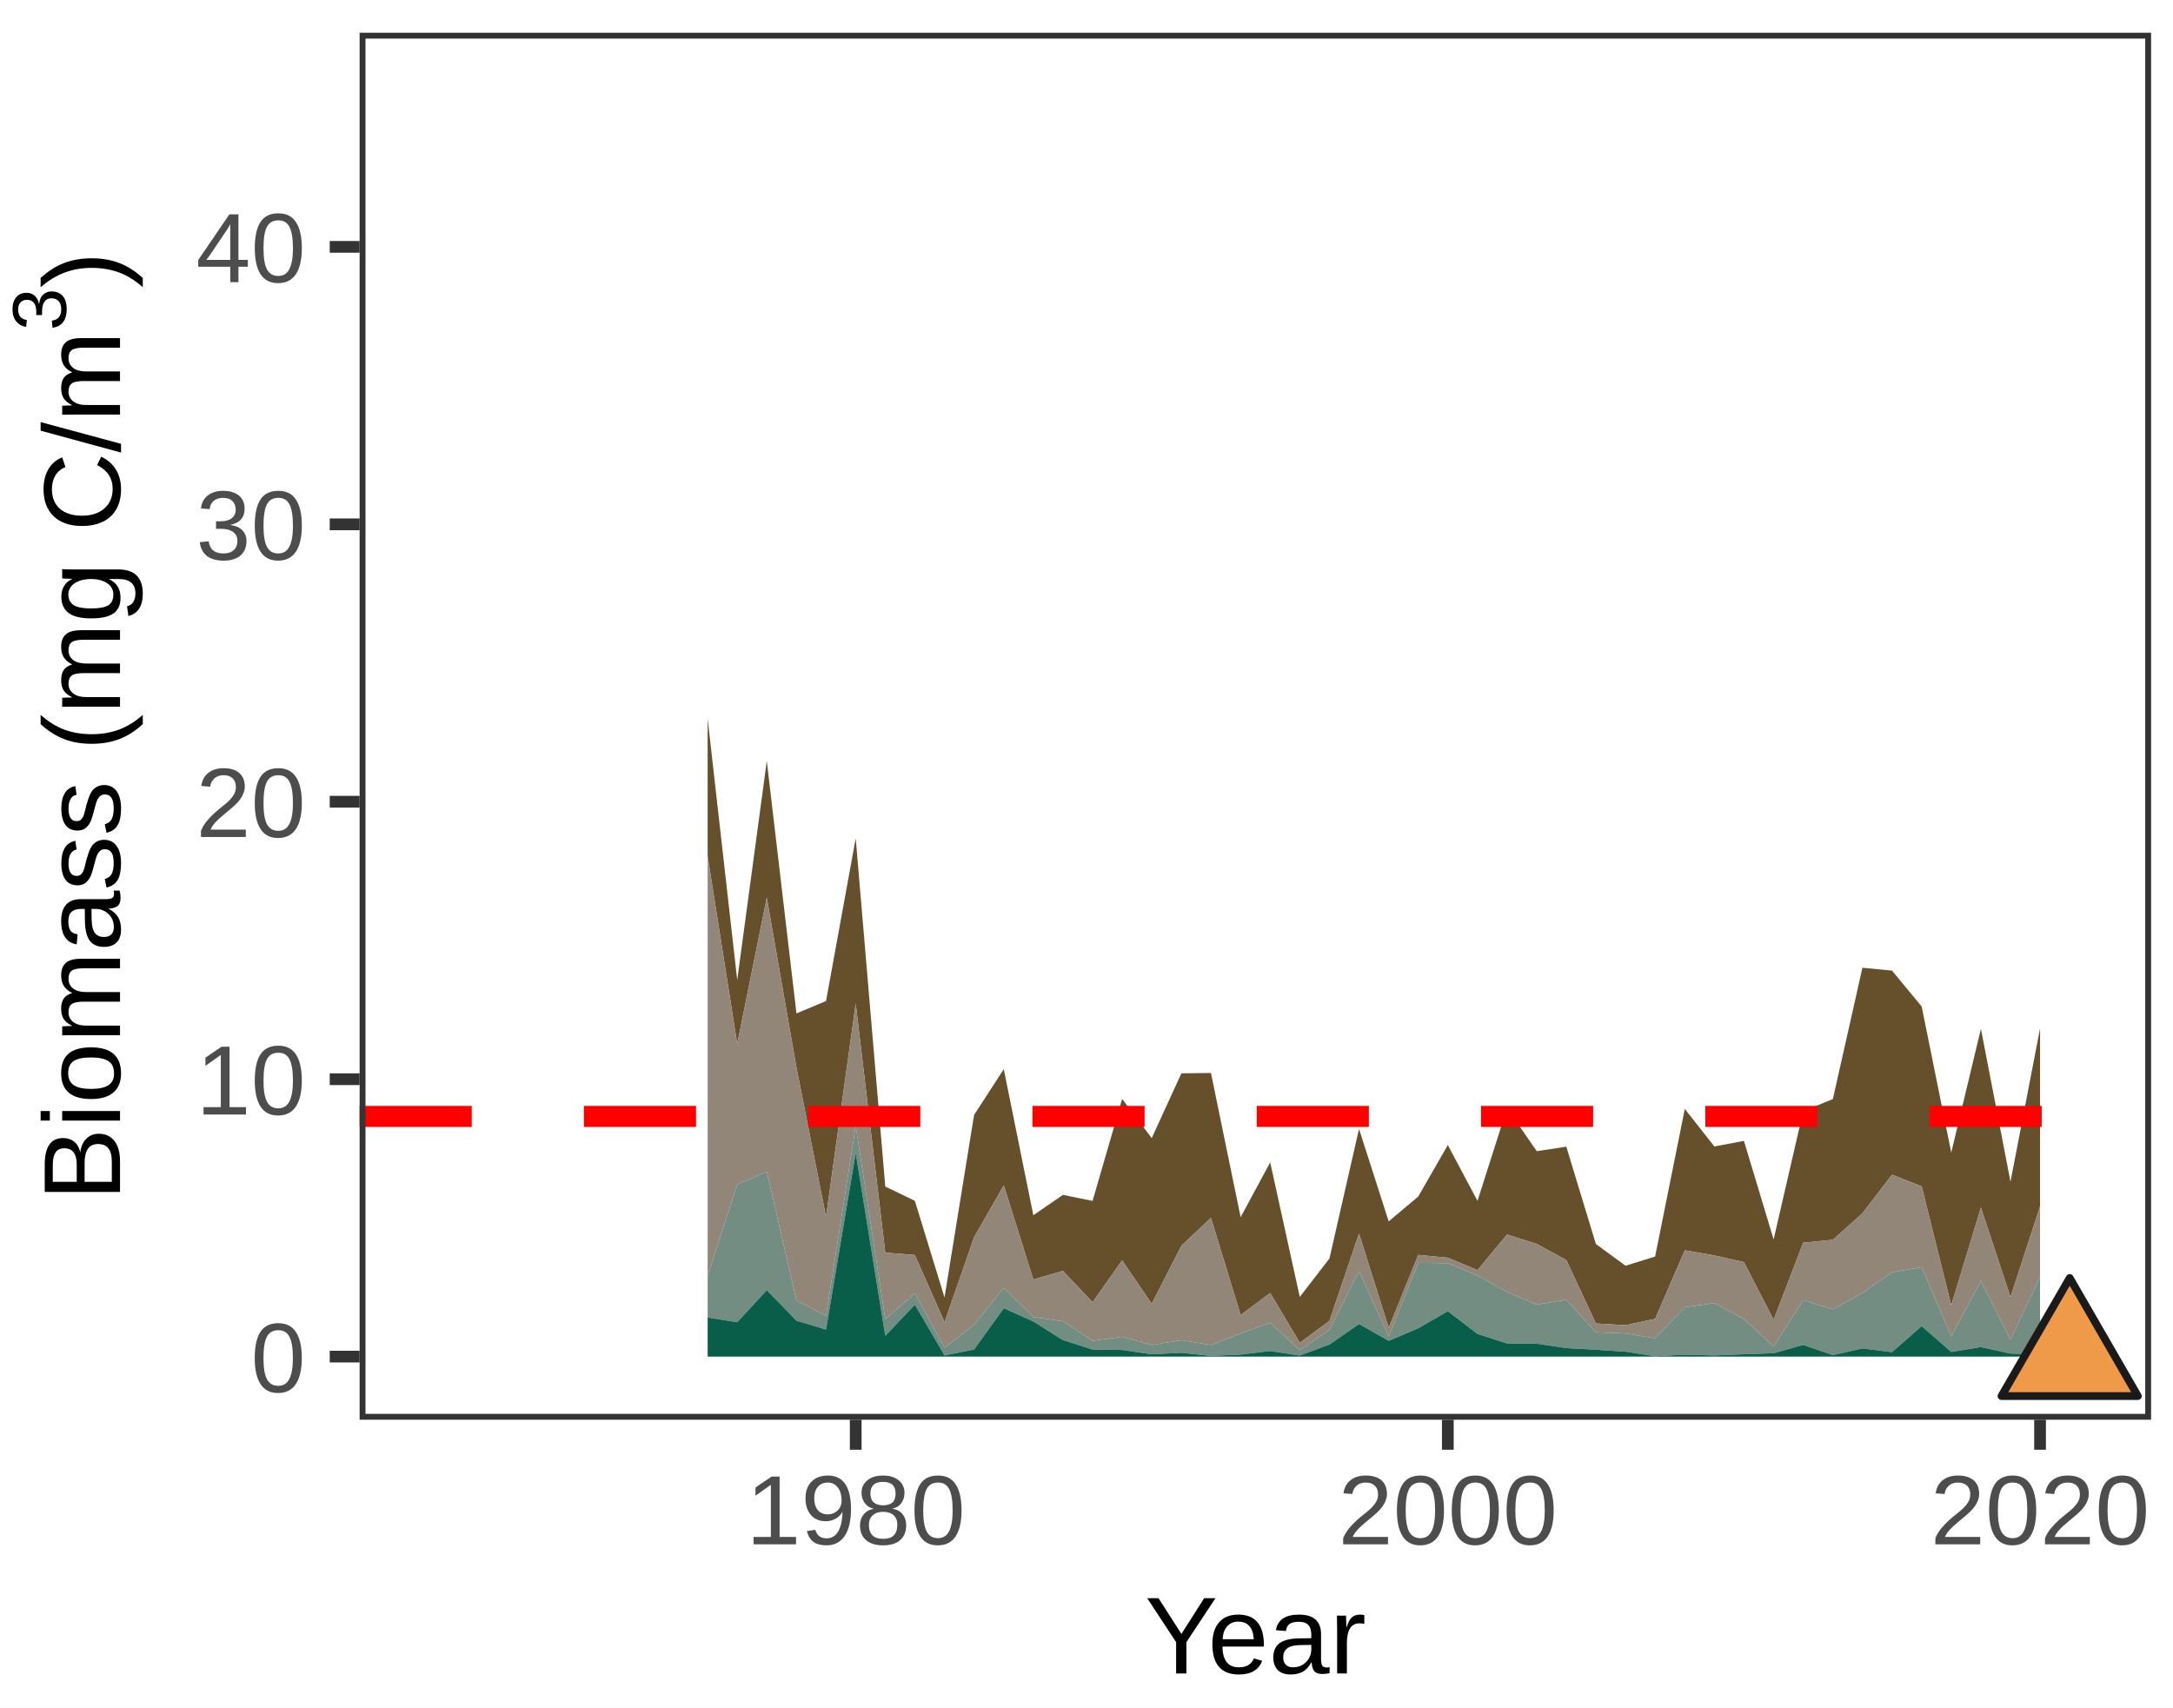
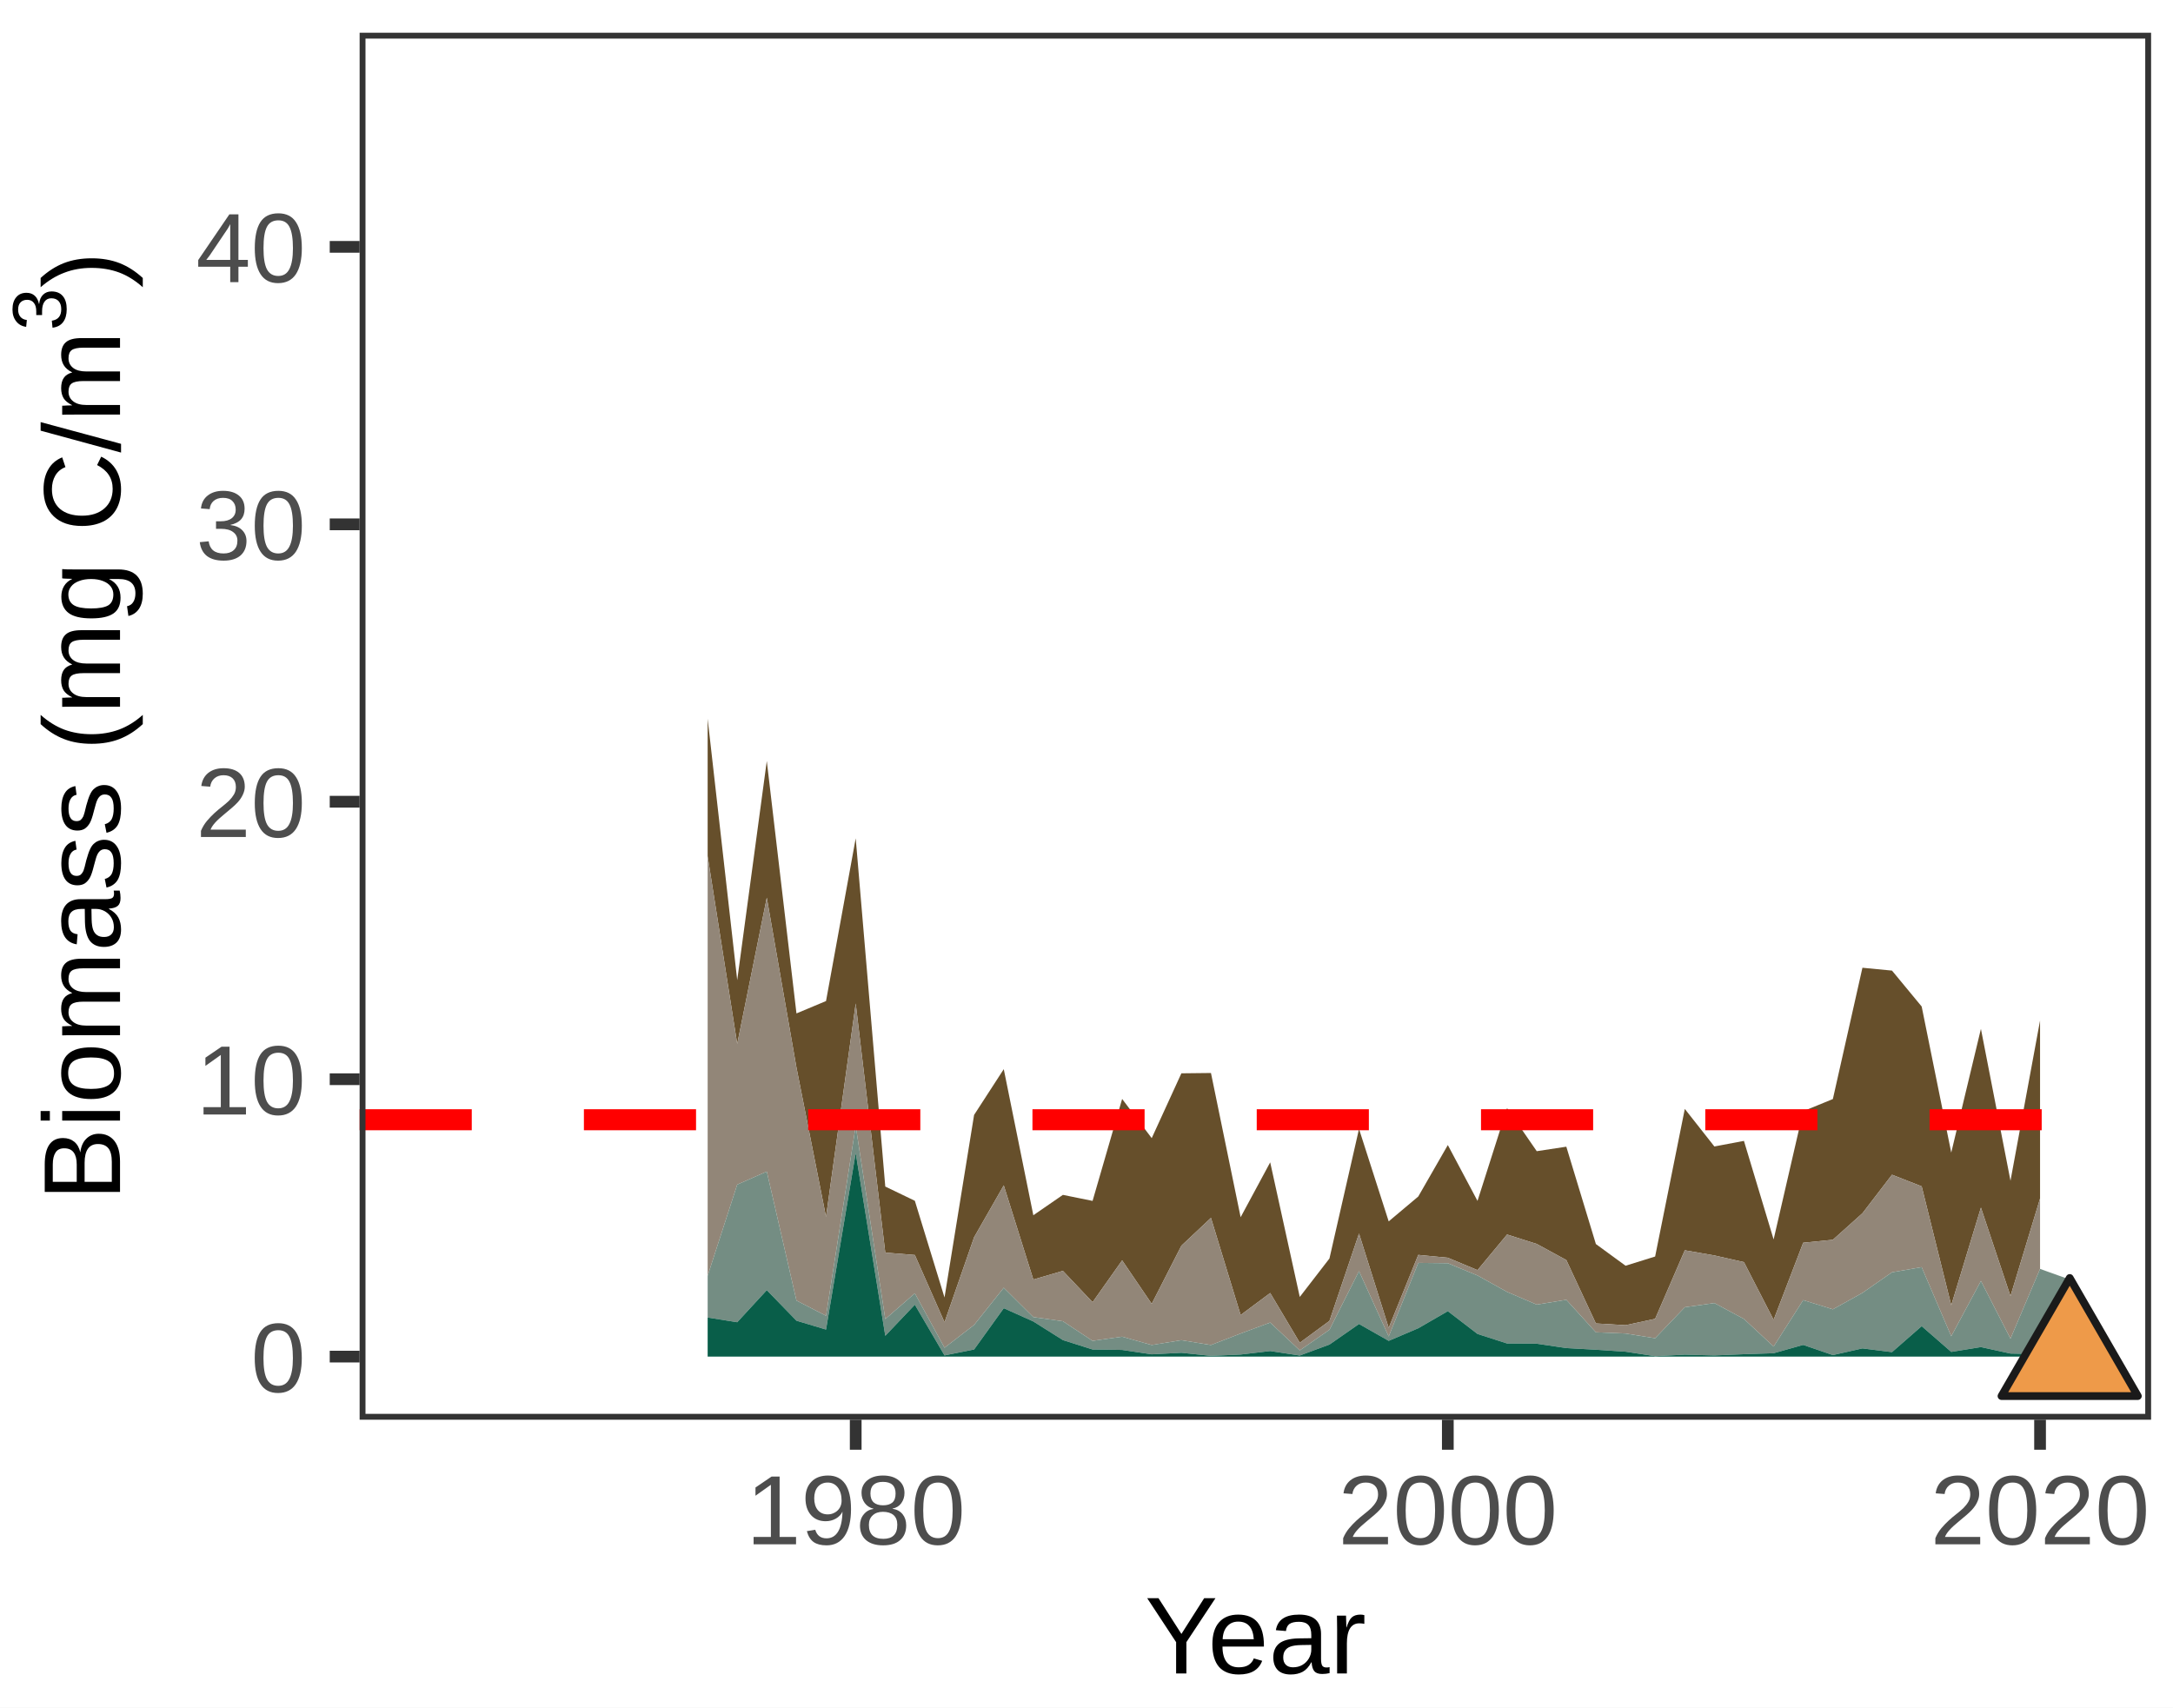
<svg xmlns="http://www.w3.org/2000/svg" class="svglite" width="198.43pt" height="155.91pt" viewBox="0 0 198.43 155.91">
  <defs>
    <style type="text/css">
    .svglite line, .svglite polyline, .svglite polygon, .svglite path, .svglite rect, .svglite circle {
      fill: none;
      stroke: #000000;
      stroke-linecap: round;
      stroke-linejoin: round;
      stroke-miterlimit: 10.00;
    }
    .svglite text {
      white-space: pre;
    }
  </style>
  </defs>
  <rect width="100%" height="100%" style="stroke: none; fill: #FFFFFF;" />
  <defs>
    <clipPath id="cpMC4wMHwxOTguNDN8MC4wMHwxNTUuOTE=">
      <rect x="0.00" y="0.00" width="198.43" height="155.91" />
    </clipPath>
  </defs>
  <g clip-path="url(#cpMC4wMHwxOTguNDN8MC4wMHwxNTUuOTE=)">
    <rect x="0.00" y="0.00" width="198.43" height="155.91" style="stroke-width: 1.07; stroke: #FFFFFF; fill: #FFFFFF;" />
  </g>
  <defs>
    <clipPath id="cpMzIuODR8MTk2LjQzfDIuOTl8MTI5LjY0">
      <rect x="32.84" y="2.99" width="163.59" height="126.65" />
    </clipPath>
  </defs>
  <g clip-path="url(#cpMzIuODR8MTk2LjQzfDIuOTl8MTI5LjY0)">
    <rect x="32.84" y="2.99" width="163.59" height="126.65" style="stroke-width: 1.07; stroke: none; fill: #FFFFFF;" />
-     <polygon points="64.62,65.63 67.32,89.50 70.02,69.49 72.73,92.54 75.43,91.41 78.14,76.55 80.84,108.35 83.54,109.65 86.25,118.48 88.95,101.81 91.66,97.63 94.36,110.97 97.06,109.11 99.77,109.66 102.47,100.35 105.17,103.93 107.88,98.01 110.58,97.98 113.29,111.15 115.99,106.14 118.69,118.43 121.40,114.92 124.10,103.09 126.81,111.53 129.51,109.26 132.21,104.56 134.92,109.66 137.62,101.19 140.33,105.12 143.03,104.71 145.73,113.60 148.44,115.58 151.14,114.74 153.85,101.26 156.55,104.69 159.25,104.18 161.96,113.18 164.66,101.47 167.37,100.36 170.07,88.37 172.77,88.63 175.48,91.91 178.18,105.25 180.89,93.95 183.59,107.91 186.29,93.91 186.29,110.16 183.59,118.44 180.89,110.27 178.18,119.19 175.48,108.33 172.77,107.27 170.07,110.79 167.37,113.21 164.66,113.48 161.96,120.52 159.25,115.25 156.55,114.64 153.85,114.17 151.14,120.43 148.44,121.01 145.73,120.85 143.03,115.06 140.33,113.59 137.62,112.73 134.92,115.98 132.21,114.85 129.51,114.59 126.81,121.25 124.10,112.64 121.40,120.62 118.69,122.61 115.99,118.07 113.29,120.08 110.58,111.21 107.88,113.75 105.17,119.06 102.47,115.09 99.77,118.91 97.06,116.05 94.36,116.84 91.66,108.24 88.95,112.98 86.25,120.74 83.54,114.60 80.84,114.38 78.14,91.63 75.43,111.12 72.73,97.48 70.02,81.97 67.32,95.32 64.62,78.18 " style="stroke-width: 0.00; stroke: none; fill: #664F2B;" />
-     <polyline points="64.62,65.63 67.32,89.50 70.02,69.49 72.73,92.54 75.43,91.41 78.14,76.55 80.84,108.35 83.54,109.65 86.25,118.48 88.95,101.81 91.66,97.63 94.36,110.97 97.06,109.11 99.77,109.66 102.47,100.35 105.17,103.93 107.88,98.01 110.58,97.98 113.29,111.15 115.99,106.14 118.69,118.43 121.40,114.92 124.10,103.09 126.81,111.53 129.51,109.26 132.21,104.56 134.92,109.66 137.62,101.19 140.33,105.12 143.03,104.71 145.73,113.60 148.44,115.58 151.14,114.74 153.85,101.26 156.55,104.69 159.25,104.18 161.96,113.18 164.66,101.47 167.37,100.36 170.07,88.37 172.77,88.63 175.48,91.91 178.18,105.25 180.89,93.95 183.59,107.91 186.29,93.91 " style="stroke-width: 1.07; stroke: none;" />
-     <polygon points="64.62,78.18 67.32,95.32 70.02,81.97 72.73,97.48 75.43,111.12 78.14,91.63 80.84,114.38 83.54,114.60 86.25,120.74 88.95,112.98 91.66,108.24 94.36,116.84 97.06,116.05 99.77,118.91 102.47,115.09 105.17,119.06 107.88,113.75 110.58,111.21 113.29,120.08 115.99,118.07 118.69,122.61 121.40,120.62 124.10,112.64 126.81,121.25 129.51,114.59 132.21,114.85 134.92,115.98 137.62,112.73 140.33,113.59 143.03,115.06 145.73,120.85 148.44,121.01 151.14,120.43 153.85,114.17 156.55,114.64 159.25,115.25 161.96,120.52 164.66,113.48 167.37,113.21 170.07,110.79 172.77,107.27 175.48,108.33 178.18,119.19 180.89,110.27 183.59,118.44 186.29,110.16 186.29,116.58 183.59,122.33 180.89,116.97 178.18,122.02 175.48,115.71 172.77,116.18 170.07,118.06 167.37,119.56 164.66,118.72 161.96,122.96 159.25,120.44 156.55,118.99 153.85,119.37 151.14,122.20 148.44,121.77 145.73,121.66 143.03,118.69 140.33,119.13 137.62,117.97 134.92,116.47 132.21,115.35 129.51,115.32 126.81,122.04 124.10,116.07 121.40,121.43 118.69,123.31 115.99,120.77 113.29,121.77 110.58,122.82 107.88,122.38 105.17,122.82 102.47,122.06 99.77,122.44 97.06,120.65 94.36,120.27 91.66,117.59 88.95,120.99 86.25,123.07 83.54,118.10 80.84,120.45 78.14,102.81 75.43,120.15 72.73,118.76 70.02,106.98 67.32,108.17 64.62,116.50 " style="stroke-width: 0.00; stroke: none; fill: #928678;" />
-     <polyline points="64.62,78.18 67.32,95.32 70.02,81.97 72.73,97.48 75.43,111.12 78.14,91.63 80.84,114.38 83.54,114.60 86.25,120.74 88.95,112.98 91.66,108.24 94.36,116.84 97.06,116.05 99.77,118.91 102.47,115.09 105.17,119.06 107.88,113.75 110.58,111.21 113.29,120.08 115.99,118.07 118.69,122.61 121.40,120.62 124.10,112.64 126.81,121.25 129.51,114.59 132.21,114.85 134.92,115.98 137.62,112.73 140.33,113.59 143.03,115.06 145.73,120.85 148.44,121.01 151.14,120.43 153.85,114.17 156.55,114.64 159.25,115.25 161.96,120.52 164.66,113.48 167.37,113.21 170.07,110.79 172.77,107.27 175.48,108.33 178.18,119.19 180.89,110.27 183.59,118.44 186.29,110.16 " style="stroke-width: 1.07; stroke: none;" />
-     <polygon points="64.62,116.50 67.32,108.17 70.02,106.98 72.73,118.76 75.43,120.15 78.14,102.81 80.84,120.45 83.54,118.10 86.25,123.07 88.95,120.99 91.66,117.59 94.36,120.27 97.06,120.65 99.77,122.44 102.47,122.06 105.17,122.82 107.88,122.38 110.58,122.82 113.29,121.77 115.99,120.77 118.69,123.31 121.40,121.43 124.10,116.07 126.81,122.04 129.51,115.32 132.21,115.35 134.92,116.47 137.62,117.97 140.33,119.13 143.03,118.69 145.73,121.66 148.44,121.77 151.14,122.20 153.85,119.37 156.55,118.99 159.25,120.44 161.96,122.96 164.66,118.72 167.37,119.56 170.07,118.06 172.77,116.18 175.48,115.71 178.18,122.02 180.89,116.97 183.59,122.33 186.29,116.58 186.29,123.65 183.59,123.60 180.89,123.01 178.18,123.45 175.48,121.10 172.77,123.47 170.07,123.13 167.37,123.74 164.66,122.81 161.96,123.57 159.25,123.66 156.55,123.77 153.85,123.70 151.14,123.84 148.44,123.43 145.73,123.25 143.03,123.10 140.33,122.70 137.62,122.68 134.92,121.81 132.21,119.73 129.51,121.29 126.81,122.44 124.10,120.90 121.40,122.78 118.69,123.78 115.99,123.37 113.29,123.69 110.58,123.81 107.88,123.53 105.17,123.67 102.47,123.27 99.77,123.23 97.06,122.37 94.36,120.67 91.66,119.46 88.95,123.23 86.25,123.77 83.54,119.14 80.84,121.98 78.14,105.29 75.43,121.41 72.73,120.60 70.02,117.81 67.32,120.74 64.62,120.31 " style="stroke-width: 0.00; stroke: none; fill: #748D83;" />
-     <polyline points="64.62,116.50 67.32,108.17 70.02,106.98 72.73,118.76 75.43,120.15 78.14,102.81 80.84,120.45 83.54,118.10 86.25,123.07 88.95,120.99 91.66,117.59 94.36,120.27 97.06,120.65 99.77,122.44 102.47,122.06 105.17,122.82 107.88,122.38 110.58,122.82 113.29,121.77 115.99,120.77 118.69,123.31 121.40,121.43 124.10,116.07 126.81,122.04 129.51,115.32 132.21,115.35 134.92,116.47 137.62,117.97 140.33,119.13 143.03,118.69 145.73,121.66 148.44,121.77 151.14,122.20 153.85,119.37 156.55,118.99 159.25,120.44 161.96,122.96 164.66,118.72 167.37,119.56 170.07,118.06 172.77,116.18 175.48,115.71 178.18,122.02 180.89,116.97 183.59,122.33 186.29,116.58 " style="stroke-width: 1.07; stroke: none;" />
+     <polygon points="64.62,65.63 67.32,89.50 70.02,69.49 72.73,92.54 75.43,91.41 78.14,76.55 80.84,108.35 83.54,109.65 86.25,118.48 88.95,101.81 91.66,97.63 94.36,110.97 97.06,109.11 99.77,109.66 102.47,100.35 105.17,103.93 107.88,98.01 110.58,97.98 113.29,111.15 115.99,106.14 118.69,118.43 121.40,114.92 124.10,103.09 126.81,111.53 129.51,109.26 132.21,104.56 134.92,109.66 137.62,101.19 140.33,105.12 143.03,104.71 145.73,113.60 148.44,115.58 151.14,114.74 153.85,101.26 156.55,104.69 159.25,104.18 161.96,113.18 164.66,101.47 167.37,100.36 170.07,88.37 172.77,88.63 175.48,91.91 178.18,105.25 180.89,93.95 183.59,107.82 186.29,93.19 186.29,109.44 183.59,118.35 180.89,110.27 178.18,119.19 175.48,108.33 172.77,107.27 170.07,110.79 167.37,113.21 164.66,113.48 161.96,120.52 159.25,115.25 156.55,114.64 153.85,114.17 151.14,120.43 148.44,121.01 145.73,120.85 143.03,115.06 140.33,113.59 137.62,112.73 134.92,115.98 132.21,114.85 129.51,114.59 126.81,121.25 124.10,112.64 121.40,120.62 118.69,122.61 115.99,118.07 113.29,120.08 110.58,111.21 107.88,113.75 105.17,119.06 102.47,115.09 99.77,118.91 97.06,116.05 94.36,116.84 91.66,108.24 88.95,112.98 86.25,120.74 83.54,114.60 80.84,114.38 78.14,91.63 75.43,111.12 72.73,97.48 70.02,81.97 67.32,95.32 64.62,78.18 " style="stroke-width: 0.00; stroke: none; fill: #664F2B;" />
+     <polyline points="64.62,65.63 67.32,89.50 70.02,69.49 72.73,92.54 75.43,91.41 78.14,76.55 80.84,108.35 83.54,109.65 86.25,118.48 88.95,101.81 91.66,97.63 94.36,110.97 97.06,109.11 99.77,109.66 102.47,100.35 105.17,103.93 107.88,98.01 110.58,97.98 113.29,111.15 115.99,106.14 118.69,118.43 121.40,114.92 124.10,103.09 126.81,111.53 129.51,109.26 132.21,104.56 134.92,109.66 137.62,101.19 140.33,105.12 143.03,104.71 145.73,113.60 148.44,115.58 151.14,114.74 153.85,101.26 156.55,104.69 159.25,104.18 161.96,113.18 164.66,101.47 167.37,100.36 170.07,88.37 172.77,88.63 175.48,91.91 178.18,105.25 180.89,93.95 183.59,107.82 186.29,93.19 " style="stroke-width: 1.07; stroke: none;" />
+     <polygon points="64.62,78.18 67.32,95.32 70.02,81.97 72.73,97.48 75.43,111.12 78.14,91.63 80.84,114.38 83.54,114.60 86.25,120.74 88.95,112.98 91.66,108.24 94.36,116.84 97.06,116.05 99.77,118.91 102.47,115.09 105.17,119.06 107.88,113.75 110.58,111.21 113.29,120.08 115.99,118.07 118.69,122.61 121.40,120.62 124.10,112.64 126.81,121.25 129.51,114.59 132.21,114.85 134.92,115.98 137.62,112.73 140.33,113.59 143.03,115.06 145.73,120.85 148.44,121.01 151.14,120.43 153.85,114.17 156.55,114.64 159.25,115.25 161.96,120.52 164.66,113.48 167.37,113.21 170.07,110.79 172.77,107.27 175.48,108.33 178.18,119.19 180.89,110.27 183.59,118.35 186.29,109.44 186.29,115.87 183.59,122.24 180.89,116.97 178.18,122.02 175.48,115.71 172.77,116.18 170.07,118.06 167.37,119.56 164.66,118.72 161.96,122.96 159.25,120.44 156.55,118.99 153.85,119.37 151.14,122.20 148.44,121.77 145.73,121.66 143.03,118.69 140.33,119.13 137.62,117.97 134.92,116.47 132.21,115.35 129.51,115.32 126.81,122.04 124.10,116.07 121.40,121.43 118.69,123.31 115.99,120.77 113.29,121.77 110.58,122.82 107.88,122.38 105.17,122.82 102.47,122.06 99.77,122.44 97.06,120.65 94.36,120.27 91.66,117.59 88.95,120.99 86.25,123.07 83.54,118.10 80.84,120.45 78.14,102.81 75.43,120.15 72.73,118.76 70.02,106.98 67.32,108.17 64.62,116.50 " style="stroke-width: 0.00; stroke: none; fill: #928678;" />
+     <polyline points="64.62,78.18 67.32,95.32 70.02,81.97 72.73,97.48 75.43,111.12 78.14,91.63 80.84,114.38 83.54,114.60 86.25,120.74 88.95,112.98 91.66,108.24 94.36,116.84 97.06,116.05 99.77,118.91 102.47,115.09 105.17,119.06 107.88,113.75 110.58,111.21 113.29,120.08 115.99,118.07 118.69,122.61 121.40,120.62 124.10,112.64 126.81,121.25 129.51,114.59 132.21,114.85 134.92,115.98 137.62,112.73 140.33,113.59 143.03,115.06 145.73,120.85 148.44,121.01 151.14,120.43 153.85,114.17 156.55,114.64 159.25,115.25 161.96,120.52 164.66,113.48 167.37,113.21 170.07,110.79 172.77,107.27 175.48,108.33 178.18,119.19 180.89,110.27 183.59,118.35 186.29,109.44 " style="stroke-width: 1.07; stroke: none;" />
+     <polygon points="64.62,116.50 67.32,108.17 70.02,106.98 72.73,118.76 75.43,120.15 78.14,102.81 80.84,120.45 83.54,118.10 86.25,123.07 88.95,120.99 91.66,117.59 94.36,120.27 97.06,120.65 99.77,122.44 102.47,122.06 105.17,122.82 107.88,122.38 110.58,122.82 113.29,121.77 115.99,120.77 118.69,123.31 121.40,121.43 124.10,116.07 126.81,122.04 129.51,115.32 132.21,115.35 134.92,116.47 137.62,117.97 140.33,119.13 143.03,118.69 145.73,121.66 148.44,121.77 151.14,122.20 153.85,119.37 156.55,118.99 159.25,120.44 161.96,122.96 164.66,118.72 167.37,119.56 170.07,118.06 172.77,116.18 175.48,115.71 178.18,122.02 180.89,116.97 183.59,122.24 186.29,115.87 189.00,116.84 189.00,123.88 186.29,123.65 183.59,123.60 180.89,123.01 178.18,123.45 175.48,121.10 172.77,123.47 170.07,123.13 167.37,123.74 164.66,122.81 161.96,123.57 159.25,123.66 156.55,123.77 153.85,123.70 151.14,123.84 148.44,123.43 145.73,123.25 143.03,123.10 140.33,122.70 137.62,122.68 134.92,121.81 132.21,119.73 129.51,121.29 126.81,122.44 124.10,120.90 121.40,122.78 118.69,123.78 115.99,123.37 113.29,123.69 110.58,123.81 107.88,123.53 105.17,123.67 102.47,123.27 99.77,123.23 97.06,122.37 94.36,120.67 91.66,119.46 88.95,123.23 86.25,123.77 83.54,119.14 80.84,121.98 78.14,105.29 75.43,121.41 72.73,120.60 70.02,117.81 67.32,120.74 64.62,120.31 " style="stroke-width: 0.00; stroke: none; fill: #748D83;" />
+     <polyline points="64.62,116.50 67.32,108.17 70.02,106.98 72.73,118.76 75.43,120.15 78.14,102.81 80.84,120.45 83.54,118.10 86.25,123.07 88.95,120.99 91.66,117.59 94.36,120.27 97.06,120.65 99.77,122.44 102.47,122.06 105.17,122.82 107.88,122.38 110.58,122.82 113.29,121.77 115.99,120.77 118.69,123.31 121.40,121.43 124.10,116.07 126.81,122.04 129.51,115.32 132.21,115.35 134.92,116.47 137.62,117.97 140.33,119.13 143.03,118.69 145.73,121.66 148.44,121.77 151.14,122.20 153.85,119.37 156.55,118.99 159.25,120.44 161.96,122.96 164.66,118.72 167.37,119.56 170.07,118.06 172.77,116.18 175.48,115.71 178.18,122.02 180.89,116.97 183.59,122.24 186.29,115.87 189.00,116.84 " style="stroke-width: 1.07; stroke: none;" />
    <polygon points="64.62,120.31 67.32,120.74 70.02,117.81 72.73,120.60 75.43,121.41 78.14,105.29 80.84,121.98 83.54,119.14 86.25,123.77 88.95,123.23 91.66,119.46 94.36,120.67 97.06,122.37 99.77,123.23 102.47,123.27 105.17,123.67 107.88,123.53 110.58,123.81 113.29,123.69 115.99,123.37 118.69,123.78 121.40,122.78 124.10,120.90 126.81,122.44 129.51,121.29 132.21,119.73 134.92,121.81 137.62,122.68 140.33,122.70 143.03,123.10 145.73,123.25 148.44,123.43 151.14,123.84 153.85,123.70 156.55,123.77 159.25,123.66 161.96,123.57 164.66,122.81 167.37,123.74 170.07,123.13 172.77,123.47 175.48,121.10 178.18,123.45 180.89,123.01 183.59,123.60 186.29,123.65 186.29,123.88 183.59,123.88 180.89,123.88 178.18,123.88 175.48,123.88 172.77,123.88 170.07,123.88 167.37,123.88 164.66,123.88 161.96,123.88 159.25,123.88 156.55,123.88 153.85,123.88 151.14,123.88 148.44,123.88 145.73,123.88 143.03,123.88 140.33,123.88 137.62,123.88 134.92,123.88 132.21,123.88 129.51,123.88 126.81,123.88 124.10,123.88 121.40,123.88 118.69,123.88 115.99,123.88 113.29,123.88 110.58,123.88 107.88,123.88 105.17,123.88 102.47,123.88 99.77,123.88 97.06,123.88 94.36,123.88 91.66,123.88 88.95,123.88 86.25,123.88 83.54,123.88 80.84,123.88 78.14,123.88 75.43,123.88 72.73,123.88 70.02,123.88 67.32,123.88 64.62,123.88 " style="stroke-width: 0.00; stroke: none; fill: #095E49;" />
    <polyline points="64.62,120.31 67.32,120.74 70.02,117.81 72.73,120.60 75.43,121.41 78.14,105.29 80.84,121.98 83.54,119.14 86.25,123.77 88.95,123.23 91.66,119.46 94.36,120.67 97.06,122.37 99.77,123.23 102.47,123.27 105.17,123.67 107.88,123.53 110.58,123.81 113.29,123.69 115.99,123.37 118.69,123.78 121.40,122.78 124.10,120.90 126.81,122.44 129.51,121.29 132.21,119.73 134.92,121.81 137.62,122.68 140.33,122.70 143.03,123.10 145.73,123.25 148.44,123.43 151.14,123.84 153.85,123.70 156.55,123.77 159.25,123.66 161.96,123.57 164.66,122.81 167.37,123.74 170.07,123.13 172.77,123.47 175.48,121.10 178.18,123.45 180.89,123.01 183.59,123.60 186.29,123.65 " style="stroke-width: 1.07; stroke: none;" />
    <polygon points="189.00,116.70 195.22,127.48 182.77,127.48 " style="stroke-width: 0.71; stroke: #1A1A1A; fill: #EE9A49;" />
-     <line x1="32.84" y1="101.95" x2="196.43" y2="101.95" style="stroke-width: 1.92; stroke: #FF0000; stroke-dasharray: 10.24,10.24; stroke-linecap: butt;" />
+     <line x1="32.84" y1="102.25" x2="196.43" y2="102.25" style="stroke-width: 1.92; stroke: #FF0000; stroke-dasharray: 10.24,10.24; stroke-linecap: butt;" />
    <rect x="32.84" y="2.99" width="163.59" height="126.65" style="stroke-width: 1.07; stroke: #333333;" />
  </g>
  <g clip-path="url(#cpMC4wMHwxOTguNDN8MC4wMHwxNTUuOTE=)">
    <text x="27.91" y="127.11" text-anchor="end" style="font-size: 9.00px;fill: #4D4D4D; font-family: &quot;Arial&quot;;" textLength="5.00px" lengthAdjust="spacingAndGlyphs">0</text>
    <text x="27.91" y="101.77" text-anchor="end" style="font-size: 9.00px;fill: #4D4D4D; font-family: &quot;Arial&quot;;" textLength="10.01px" lengthAdjust="spacingAndGlyphs">10</text>
    <text x="27.91" y="76.43" text-anchor="end" style="font-size: 9.00px;fill: #4D4D4D; font-family: &quot;Arial&quot;;" textLength="10.01px" lengthAdjust="spacingAndGlyphs">20</text>
    <text x="27.91" y="51.10" text-anchor="end" style="font-size: 9.00px;fill: #4D4D4D; font-family: &quot;Arial&quot;;" textLength="10.01px" lengthAdjust="spacingAndGlyphs">30</text>
    <text x="27.91" y="25.76" text-anchor="end" style="font-size: 9.00px;fill: #4D4D4D; font-family: &quot;Arial&quot;;" textLength="10.01px" lengthAdjust="spacingAndGlyphs">40</text>
    <polyline points="30.11,123.88 32.84,123.88 " style="stroke-width: 1.07; stroke: #333333; stroke-linecap: butt;" />
    <polyline points="30.11,98.55 32.84,98.55 " style="stroke-width: 1.07; stroke: #333333; stroke-linecap: butt;" />
    <polyline points="30.11,73.21 32.84,73.21 " style="stroke-width: 1.07; stroke: #333333; stroke-linecap: butt;" />
    <polyline points="30.11,47.88 32.84,47.88 " style="stroke-width: 1.07; stroke: #333333; stroke-linecap: butt;" />
    <polyline points="30.11,22.54 32.84,22.54 " style="stroke-width: 1.07; stroke: #333333; stroke-linecap: butt;" />
    <polyline points="78.14,132.38 78.14,129.64 " style="stroke-width: 1.07; stroke: #333333; stroke-linecap: butt;" />
    <polyline points="132.21,132.38 132.21,129.64 " style="stroke-width: 1.07; stroke: #333333; stroke-linecap: butt;" />
    <polyline points="186.29,132.38 186.29,129.64 " style="stroke-width: 1.07; stroke: #333333; stroke-linecap: butt;" />
    <text x="78.14" y="141.02" text-anchor="middle" style="font-size: 9.00px;fill: #4D4D4D; font-family: &quot;Arial&quot;;" textLength="20.02px" lengthAdjust="spacingAndGlyphs">1980</text>
    <text x="132.21" y="141.02" text-anchor="middle" style="font-size: 9.00px;fill: #4D4D4D; font-family: &quot;Arial&quot;;" textLength="20.02px" lengthAdjust="spacingAndGlyphs">2000</text>
    <text x="186.29" y="141.02" text-anchor="middle" style="font-size: 9.00px;fill: #4D4D4D; font-family: &quot;Arial&quot;;" textLength="20.02px" lengthAdjust="spacingAndGlyphs">2020</text>
    <text x="114.64" y="152.81" text-anchor="middle" style="font-size: 10.00px; font-family: &quot;Arial&quot;;" textLength="20.22px" lengthAdjust="spacingAndGlyphs">Year</text>
    <text transform="translate(10.96,109.67) rotate(-90)" style="font-size: 10.00px; font-family: &quot;Arial&quot;;" textLength="79.48px" lengthAdjust="spacingAndGlyphs">Biomass (mg C/m</text>
    <text transform="translate(6.03,30.19) rotate(-90)" style="font-size: 7.00px; font-family: &quot;Arial&quot;;" textLength="3.90px" lengthAdjust="spacingAndGlyphs">3</text>
    <text transform="translate(10.96,26.29) rotate(-90)" style="font-size: 10.00px; font-family: &quot;Arial&quot;;" textLength="3.33px" lengthAdjust="spacingAndGlyphs">)</text>
  </g>
</svg>
